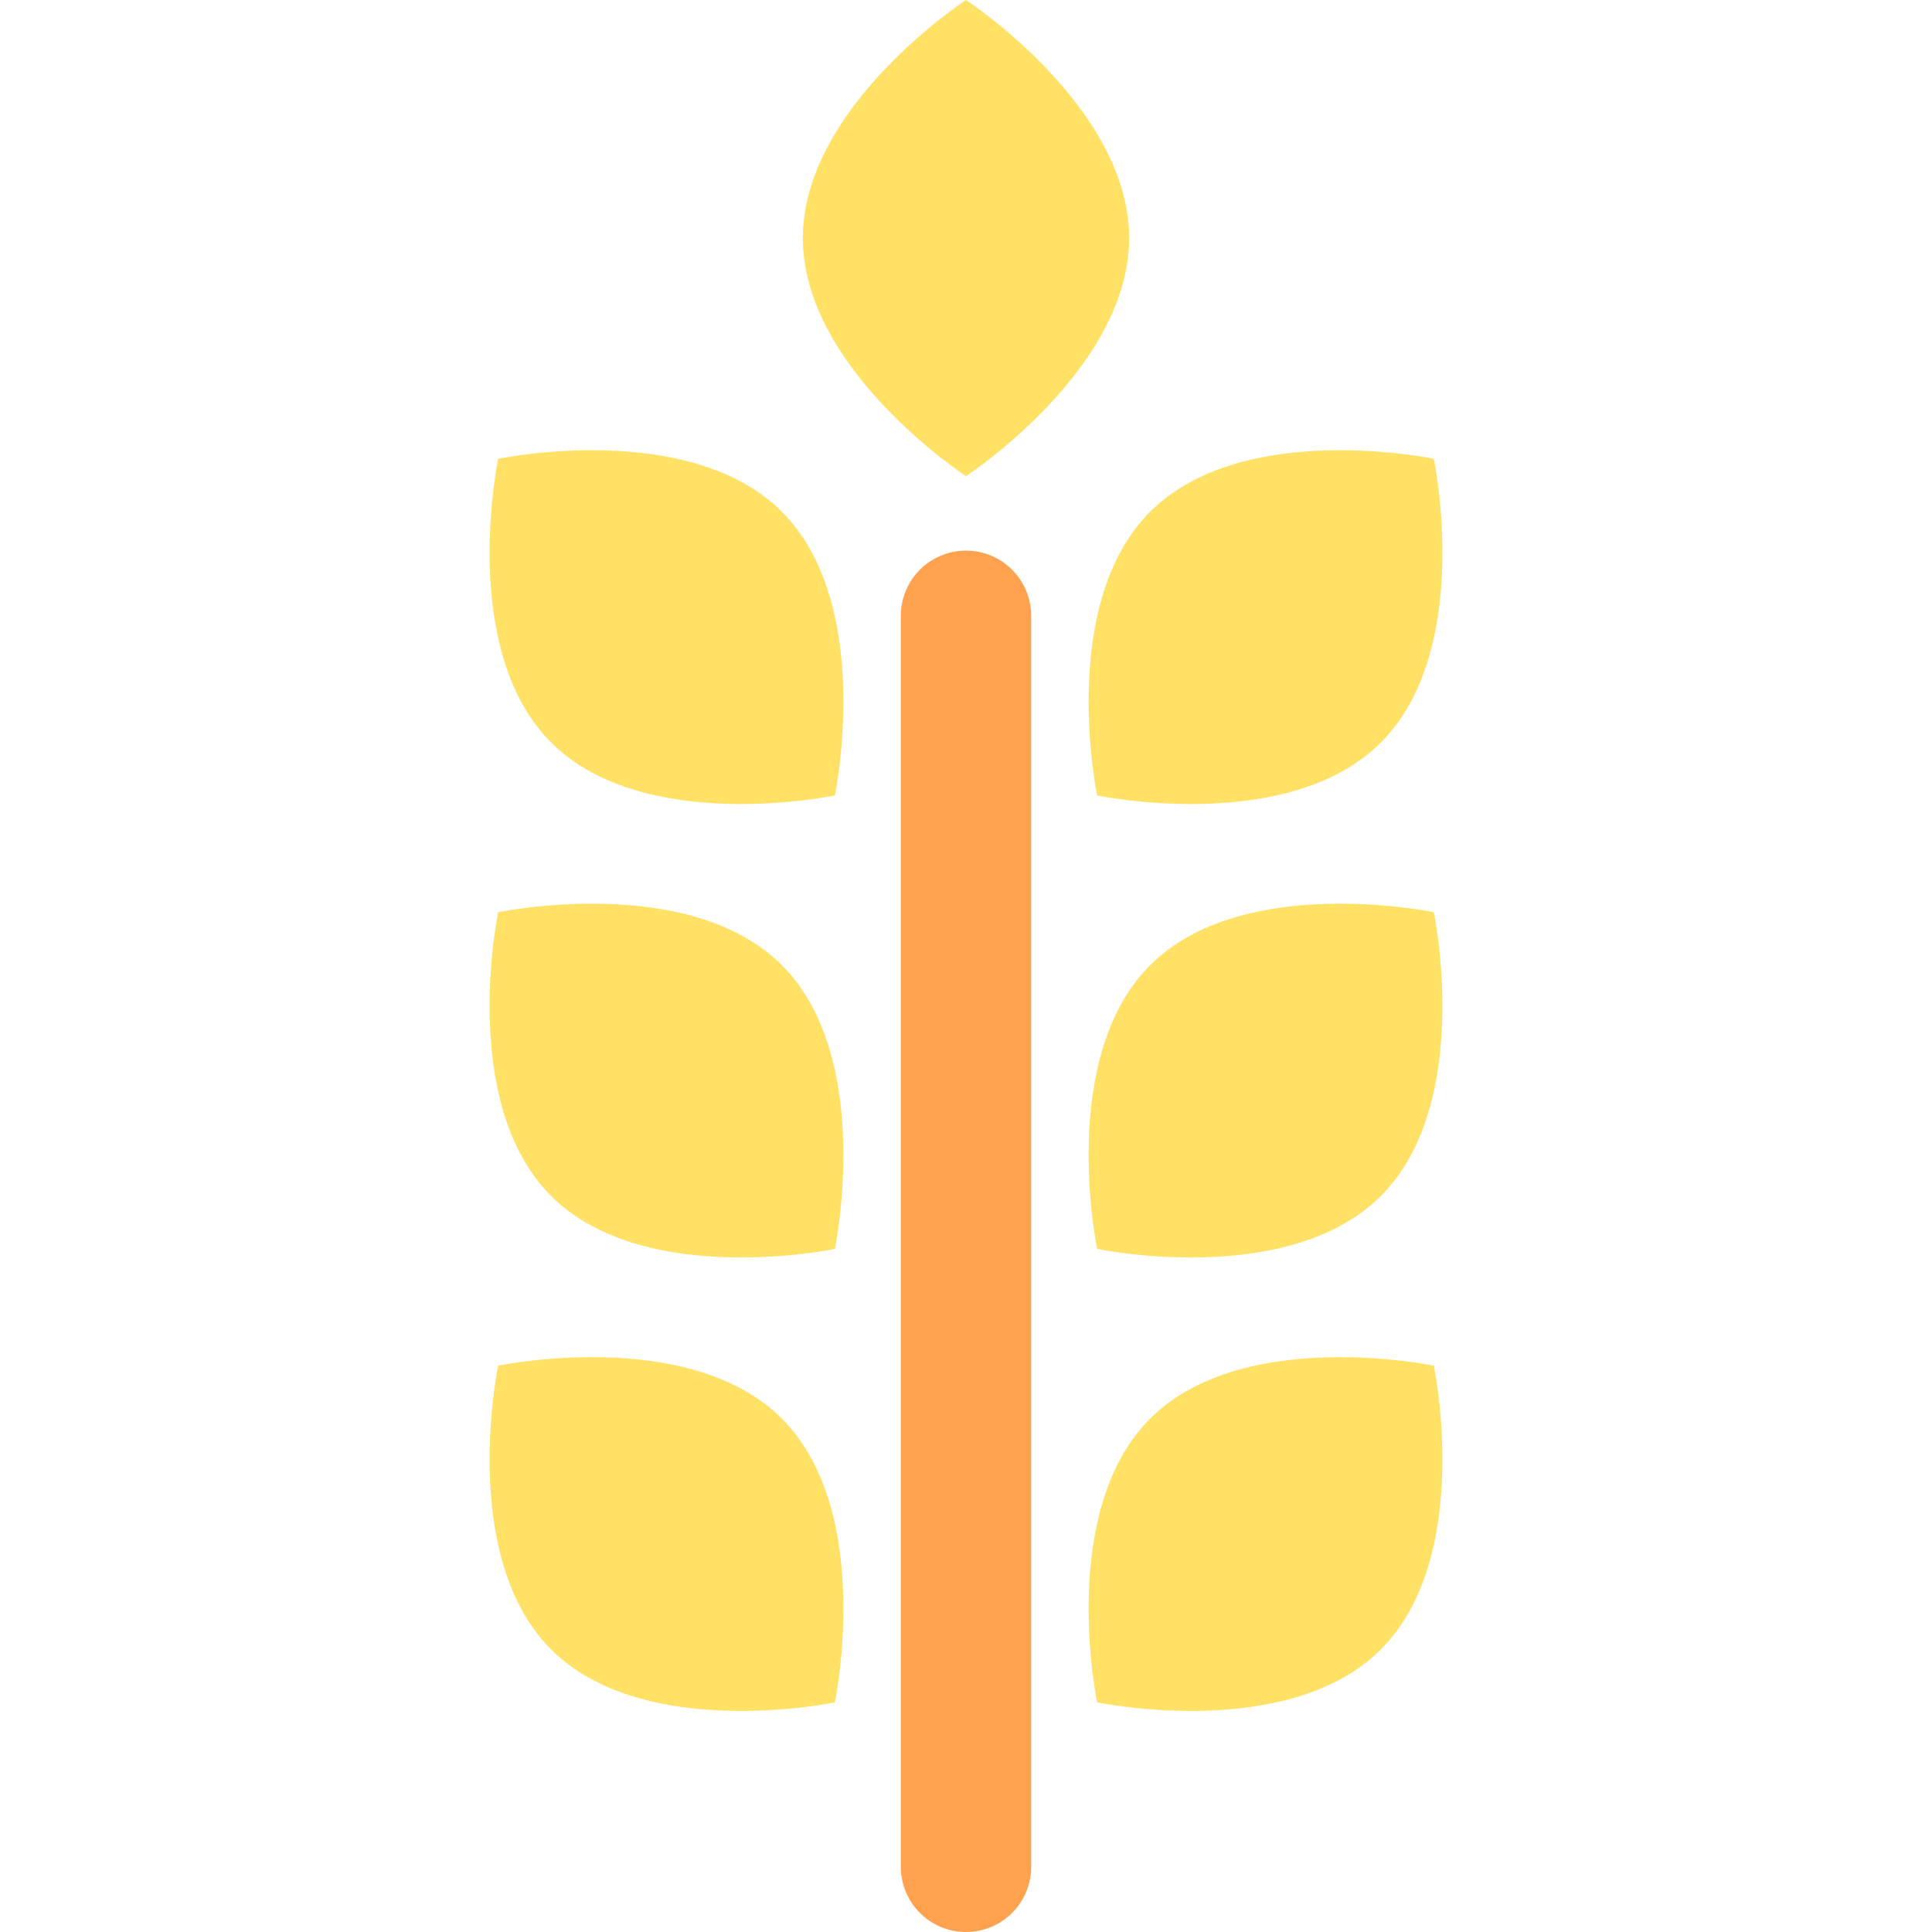
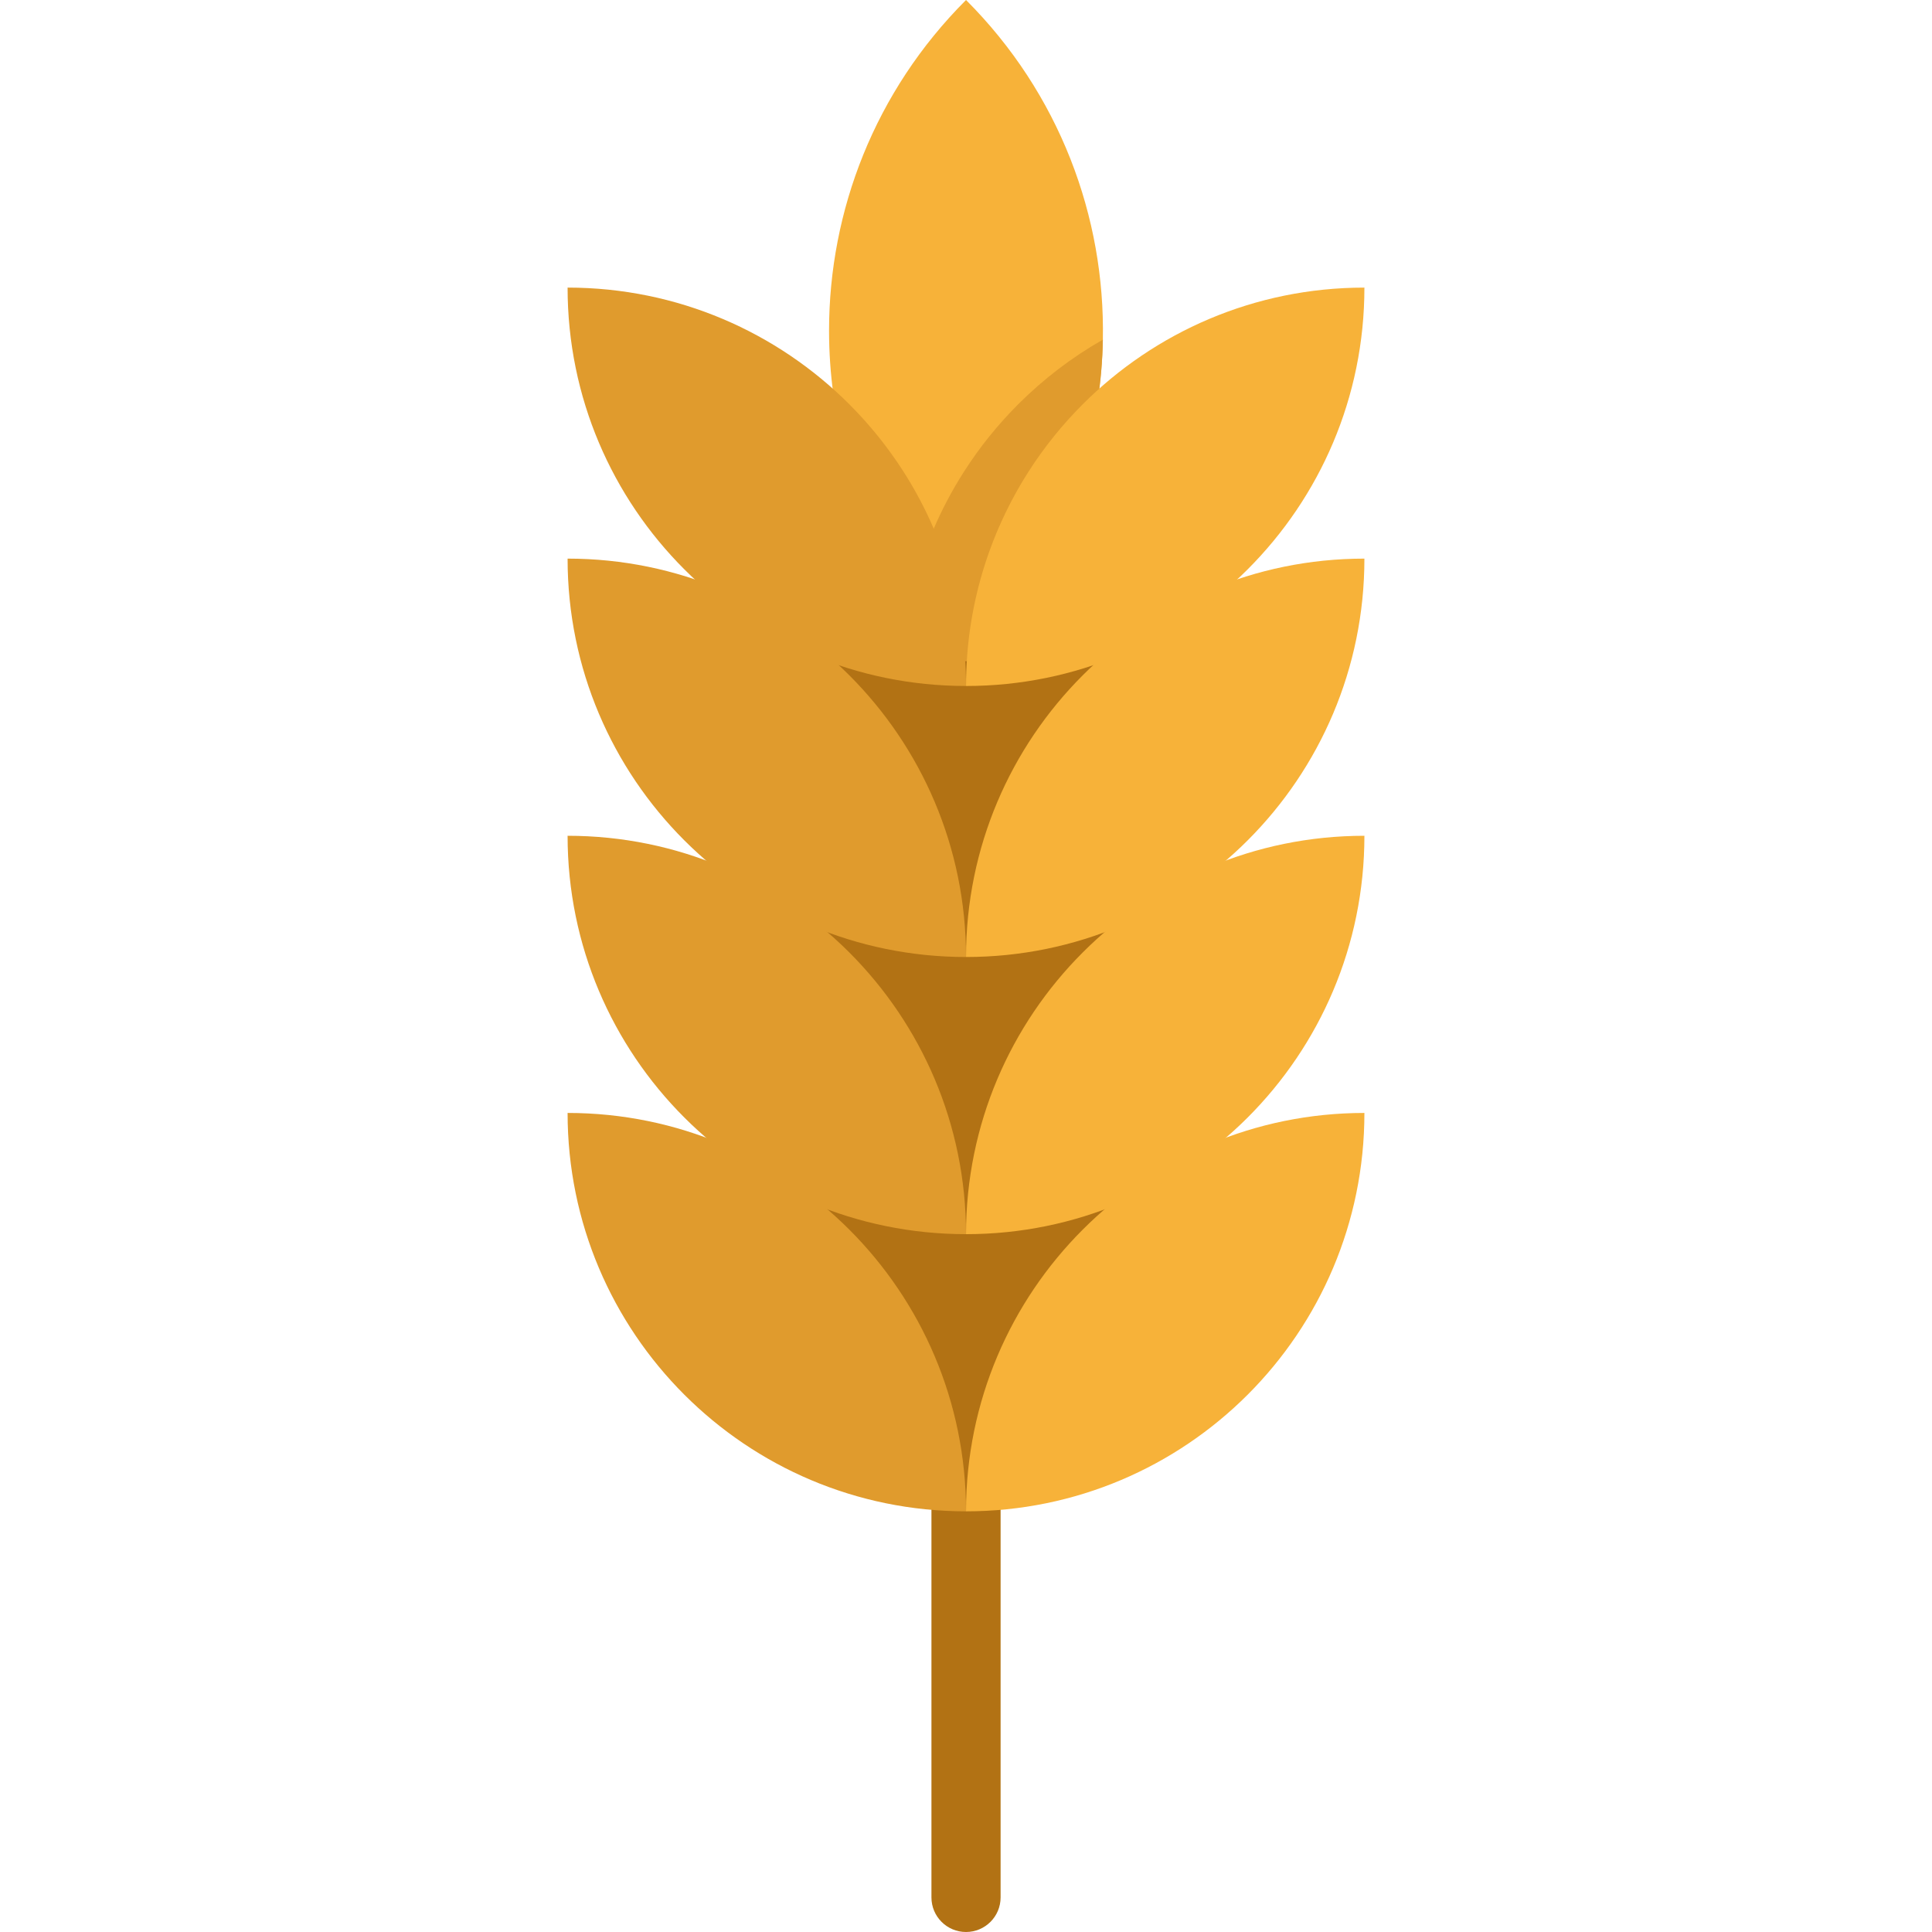
- <svg xmlns="http://www.w3.org/2000/svg" version="1.1" id="Layer_1" x="0px" y="0px" viewBox="0 0 370.51 370.51" style="enable-background:new 0 0 370.51 370.51;" xml:space="preserve">
-   <g id="XMLID_976_">
-     <g id="XMLID_977_">
-       <path id="XMLID_591_" style="fill:#FFE165;" d="M216.546,45.656c0,25.215-31.291,45.656-31.291,45.656    s-31.291-20.441-31.291-45.656S185.255,0,185.255,0S216.546,20.441,216.546,45.656z" />
-       <path id="XMLID_590_" style="fill:#FFE165;" d="M264.82,142.393c-17.83,17.83-54.41,10.157-54.41,10.157    s-7.672-36.58,10.157-54.41s54.409-10.157,54.409-10.157S282.649,124.563,264.82,142.393z" />
-       <path id="XMLID_589_" style="fill:#FFE165;" d="M105.691,142.393c17.83,17.83,54.41,10.157,54.41,10.157s7.672-36.58-10.157-54.41    S95.533,87.983,95.533,87.983S87.861,124.563,105.691,142.393z" />
-       <path id="XMLID_588_" style="fill:#FFE165;" d="M264.82,229.355c-17.83,17.83-54.41,10.157-54.41,10.157    s-7.672-36.58,10.157-54.41s54.409-10.157,54.409-10.157S282.649,211.525,264.82,229.355z" />
-       <path id="XMLID_587_" style="fill:#FFE165;" d="M105.691,229.355c17.83,17.83,54.41,10.157,54.41,10.157s7.672-36.58-10.157-54.41    s-54.409-10.157-54.409-10.157S87.861,211.525,105.691,229.355z" />
-       <path id="XMLID_586_" style="fill:#FFE165;" d="M264.82,316.318c-17.83,17.83-54.41,10.157-54.41,10.157    s-7.672-36.58,10.157-54.41c17.83-17.83,54.409-10.157,54.409-10.157S282.649,298.488,264.82,316.318z" />
-       <path id="XMLID_585_" style="fill:#FFE165;" d="M105.691,316.318c17.83,17.83,54.41,10.157,54.41,10.157s7.672-36.58-10.157-54.41    c-17.83-17.83-54.409-10.157-54.409-10.157S87.861,298.488,105.691,316.318z" />
-     </g>
-     <g id="XMLID_981_">
-       <g id="XMLID_456_">
-         <path id="XMLID_457_" style="fill:#FFA250;" d="M185.255,370.51L185.255,370.51c-6.904,0-12.5-5.596-12.5-12.5V118.095     c0-6.904,5.596-12.5,12.5-12.5l0,0c6.904,0,12.5,5.596,12.5,12.5V358.01C197.755,364.914,192.159,370.51,185.255,370.51z" />
-       </g>
-     </g>
+ <svg xmlns="http://www.w3.org/2000/svg" version="1.1" id="Layer_1" x="0px" y="0px" viewBox="0 0 512.001 512.001" style="enable-background:new 0 0 512.001 512.001;" xml:space="preserve">
+   <g>
+     <path style="fill:#B27214;" d="M256.006,512.001c-5.061,0-9.163-4.103-9.163-9.163V343.733c0-5.061,4.103-9.163,9.163-9.163   c5.061,0,9.163,4.103,9.163,9.163v159.104C265.17,507.898,261.067,512.001,256.006,512.001z" />
+     <polygon style="fill:#B27214;" points="307.323,373.057 256.006,400.519 209.577,373.057 209.577,109.145 307.323,109.145  " />
  </g>
+   <g>
+     <path style="fill:#E09B2D;" d="M225.082,325.866c19.109,19.109,30.924,45.5,30.924,74.653   c-58.317,0-105.588-47.271-105.588-105.577C179.57,294.942,205.973,306.757,225.082,325.866z" />
+     <path style="fill:#E09B2D;" d="M225.082,252.414c19.109,19.109,30.924,45.5,30.924,74.653   c-58.317,0-105.588-47.271-105.588-105.577C179.57,221.49,205.973,233.306,225.082,252.414z" />
+   </g>
+   <path style="fill:#F7B239;" d="M292.27,90.012c-0.415,22.005-6.659,43.913-18.718,63.229c-4.9,7.832-10.752,15.224-17.545,22.029  c-5.412-5.412-10.214-11.192-14.405-17.265c-1.099-1.564-2.151-3.153-3.153-4.766c-12.499-20.013-18.742-42.812-18.742-65.611  c0-31.719,12.096-63.424,36.3-87.628C280.809,24.804,292.892,57.512,292.27,90.012z" />
+   <g>
+     <path style="fill:#E09B2D;" d="M225.082,178.964c19.109,19.109,30.924,45.5,30.924,74.653   c-58.317,0-105.588-47.271-105.588-105.577C179.57,148.04,205.973,159.855,225.082,178.964z" />
+     <path style="fill:#E09B2D;" d="M239.378,124.894c10.519,16.421,16.628,35.946,16.628,56.9   c-58.317,0-105.588-47.271-105.588-105.577c29.153,0,55.555,11.815,74.664,30.924C230.459,112.518,235.26,118.468,239.378,124.894z   " />
+   </g>
+   <g>
+     <path style="fill:#F7B239;" d="M361.583,294.942c0,58.304-47.271,105.577-105.577,105.577c0-29.153,11.815-55.544,30.924-74.653   C306.028,306.757,332.419,294.942,361.583,294.942z" />
+     <path style="fill:#F7B239;" d="M361.583,221.49c0,58.304-47.271,105.577-105.577,105.577c0-29.153,11.815-55.544,30.924-74.653   C306.028,233.306,332.419,221.49,361.583,221.49z" />
+     <path style="fill:#F7B239;" d="M361.583,148.04c0,58.304-47.271,105.577-105.577,105.577c0-29.153,11.815-55.544,30.924-74.653   C306.028,159.855,332.419,148.04,361.583,148.04z" />
+   </g>
+   <path style="fill:#E09B2D;" d="M292.27,90.012c-0.415,22.005-6.659,43.913-18.718,63.229c-4.9,7.832-10.752,15.224-17.545,22.029  c-5.412-5.412-10.214-11.192-14.405-17.265c2.736-11.937,7.514-23.104,13.929-33.111c4.118-6.427,8.919-12.378,14.295-17.753  C276.484,100.483,284.023,94.703,292.27,90.012z" />
+   <path style="fill:#F7B239;" d="M361.583,76.218c0,58.304-47.271,105.577-105.577,105.577c0-20.954,6.109-40.479,16.628-56.9  c4.118-6.427,8.919-12.376,14.295-17.753C306.028,88.032,332.419,76.218,361.583,76.218z" />
  <g>
</g>
  <g>
</g>
  <g>
</g>
  <g>
</g>
  <g>
</g>
  <g>
</g>
  <g>
</g>
  <g>
</g>
  <g>
</g>
  <g>
</g>
  <g>
</g>
  <g>
</g>
  <g>
</g>
  <g>
</g>
  <g>
</g>
</svg>
